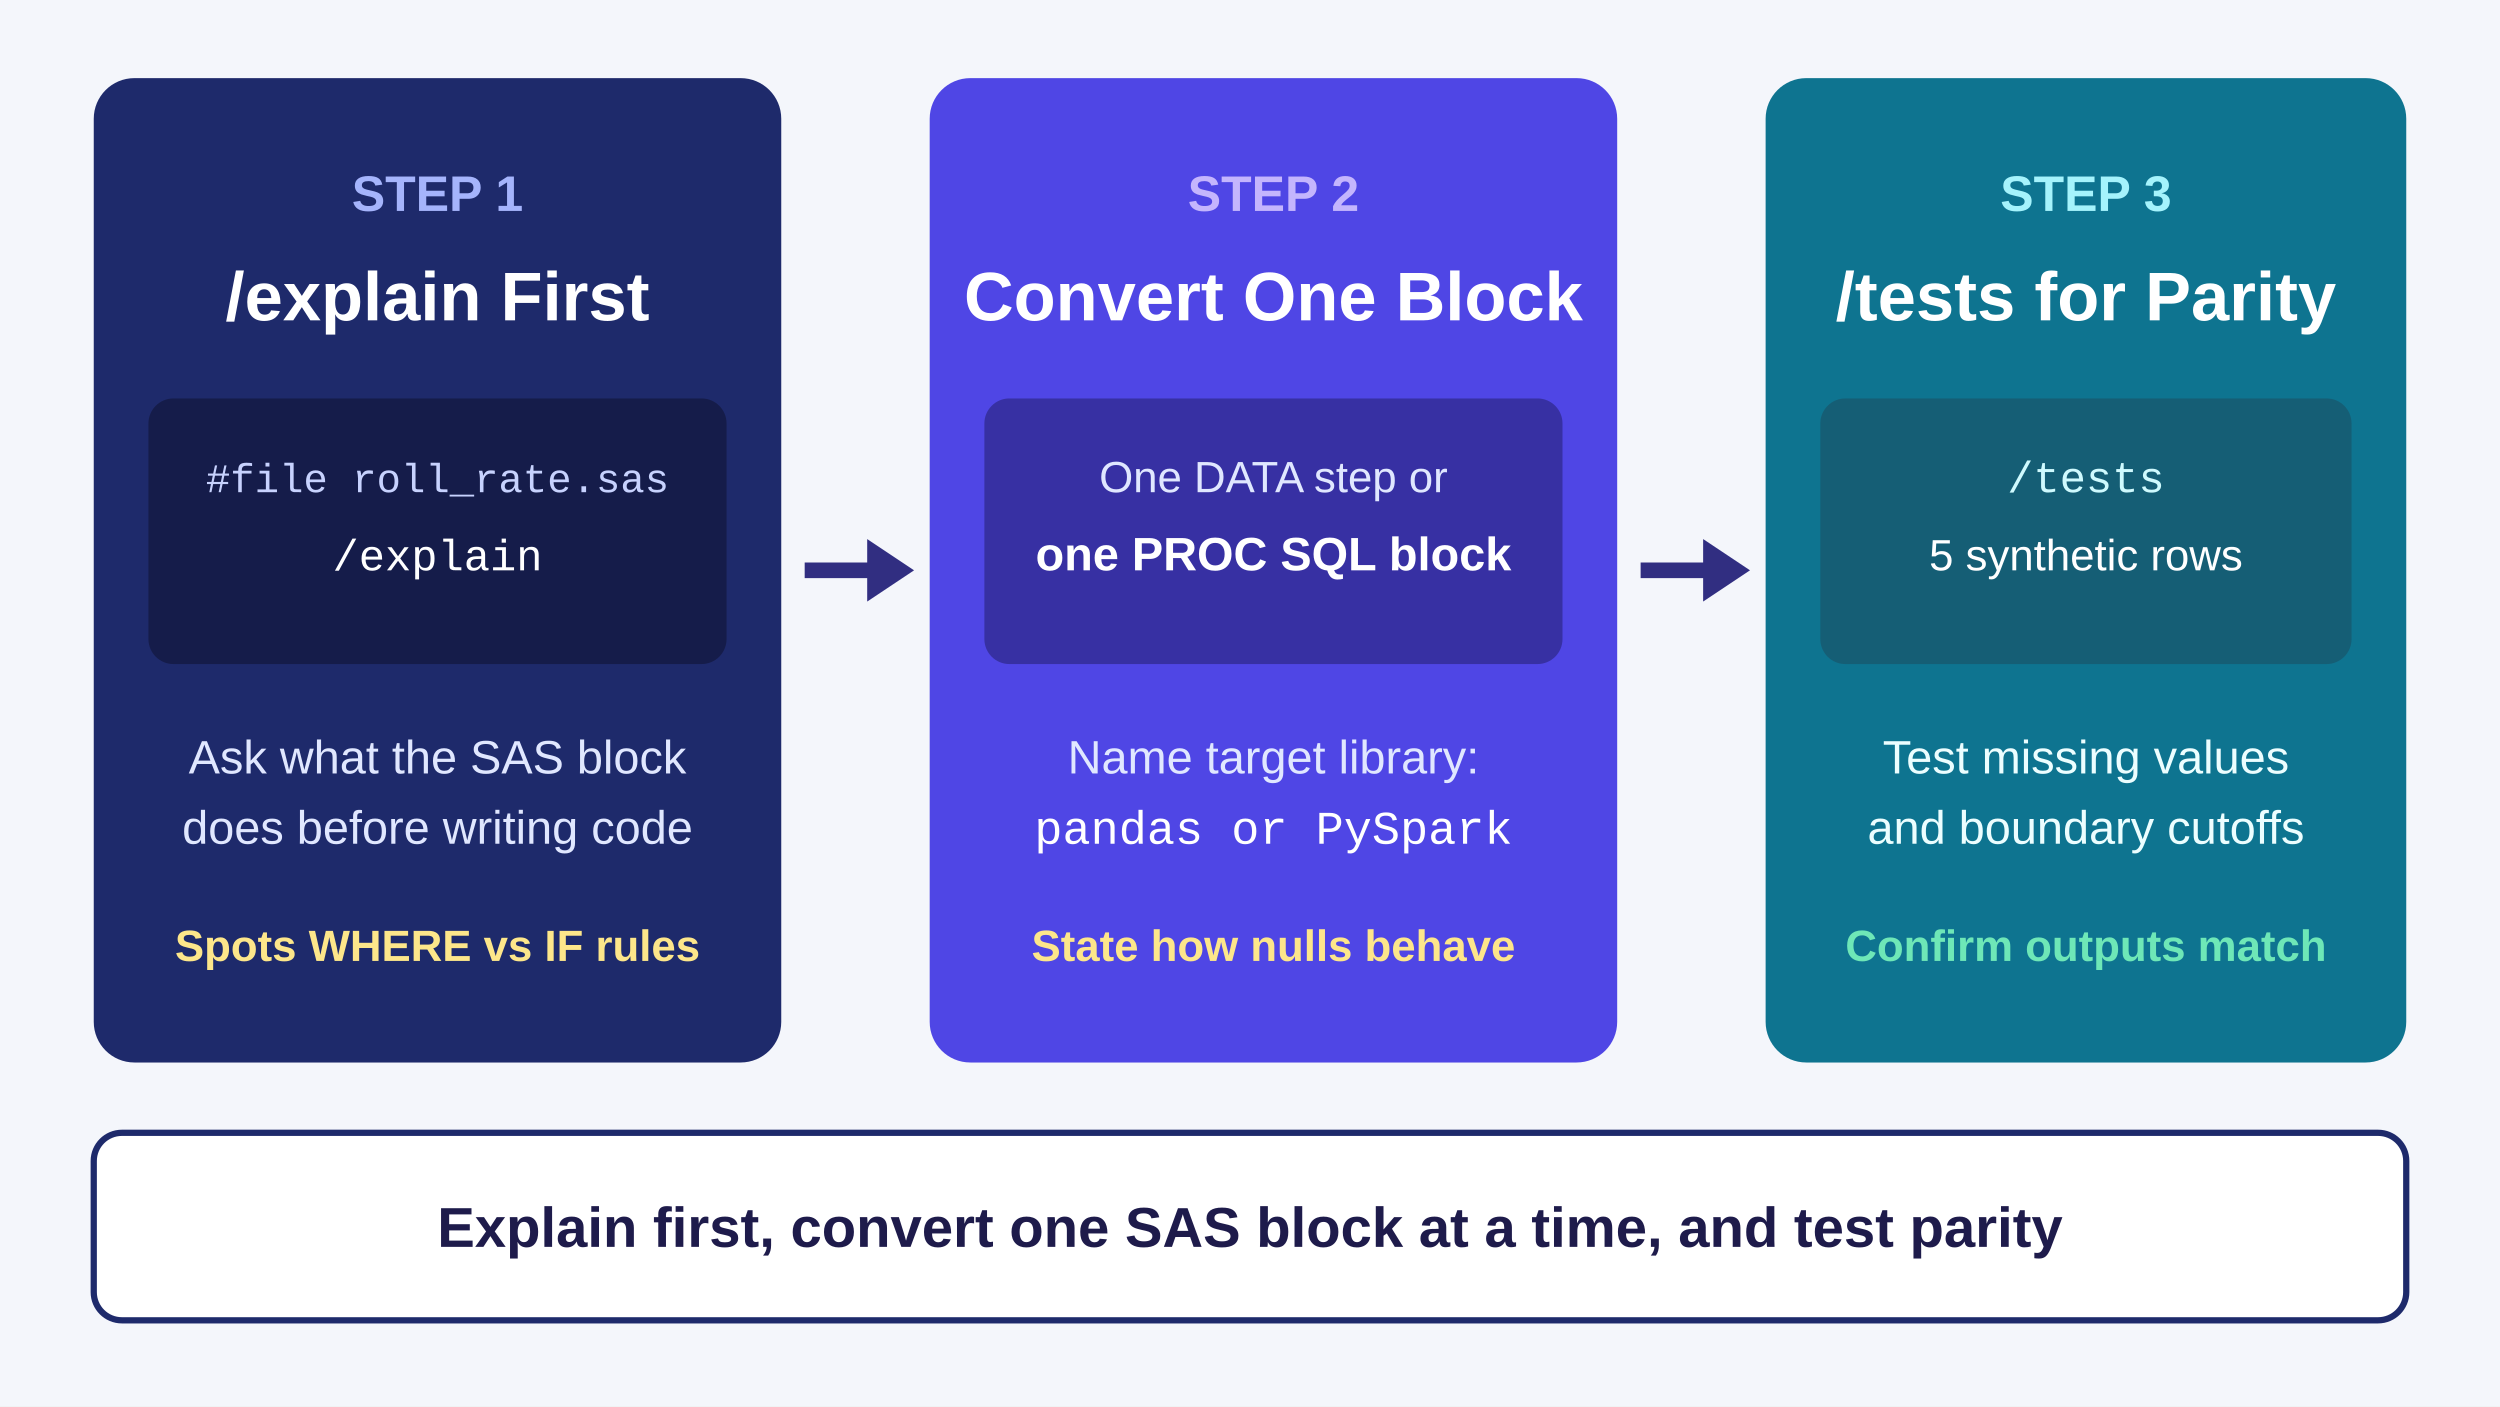
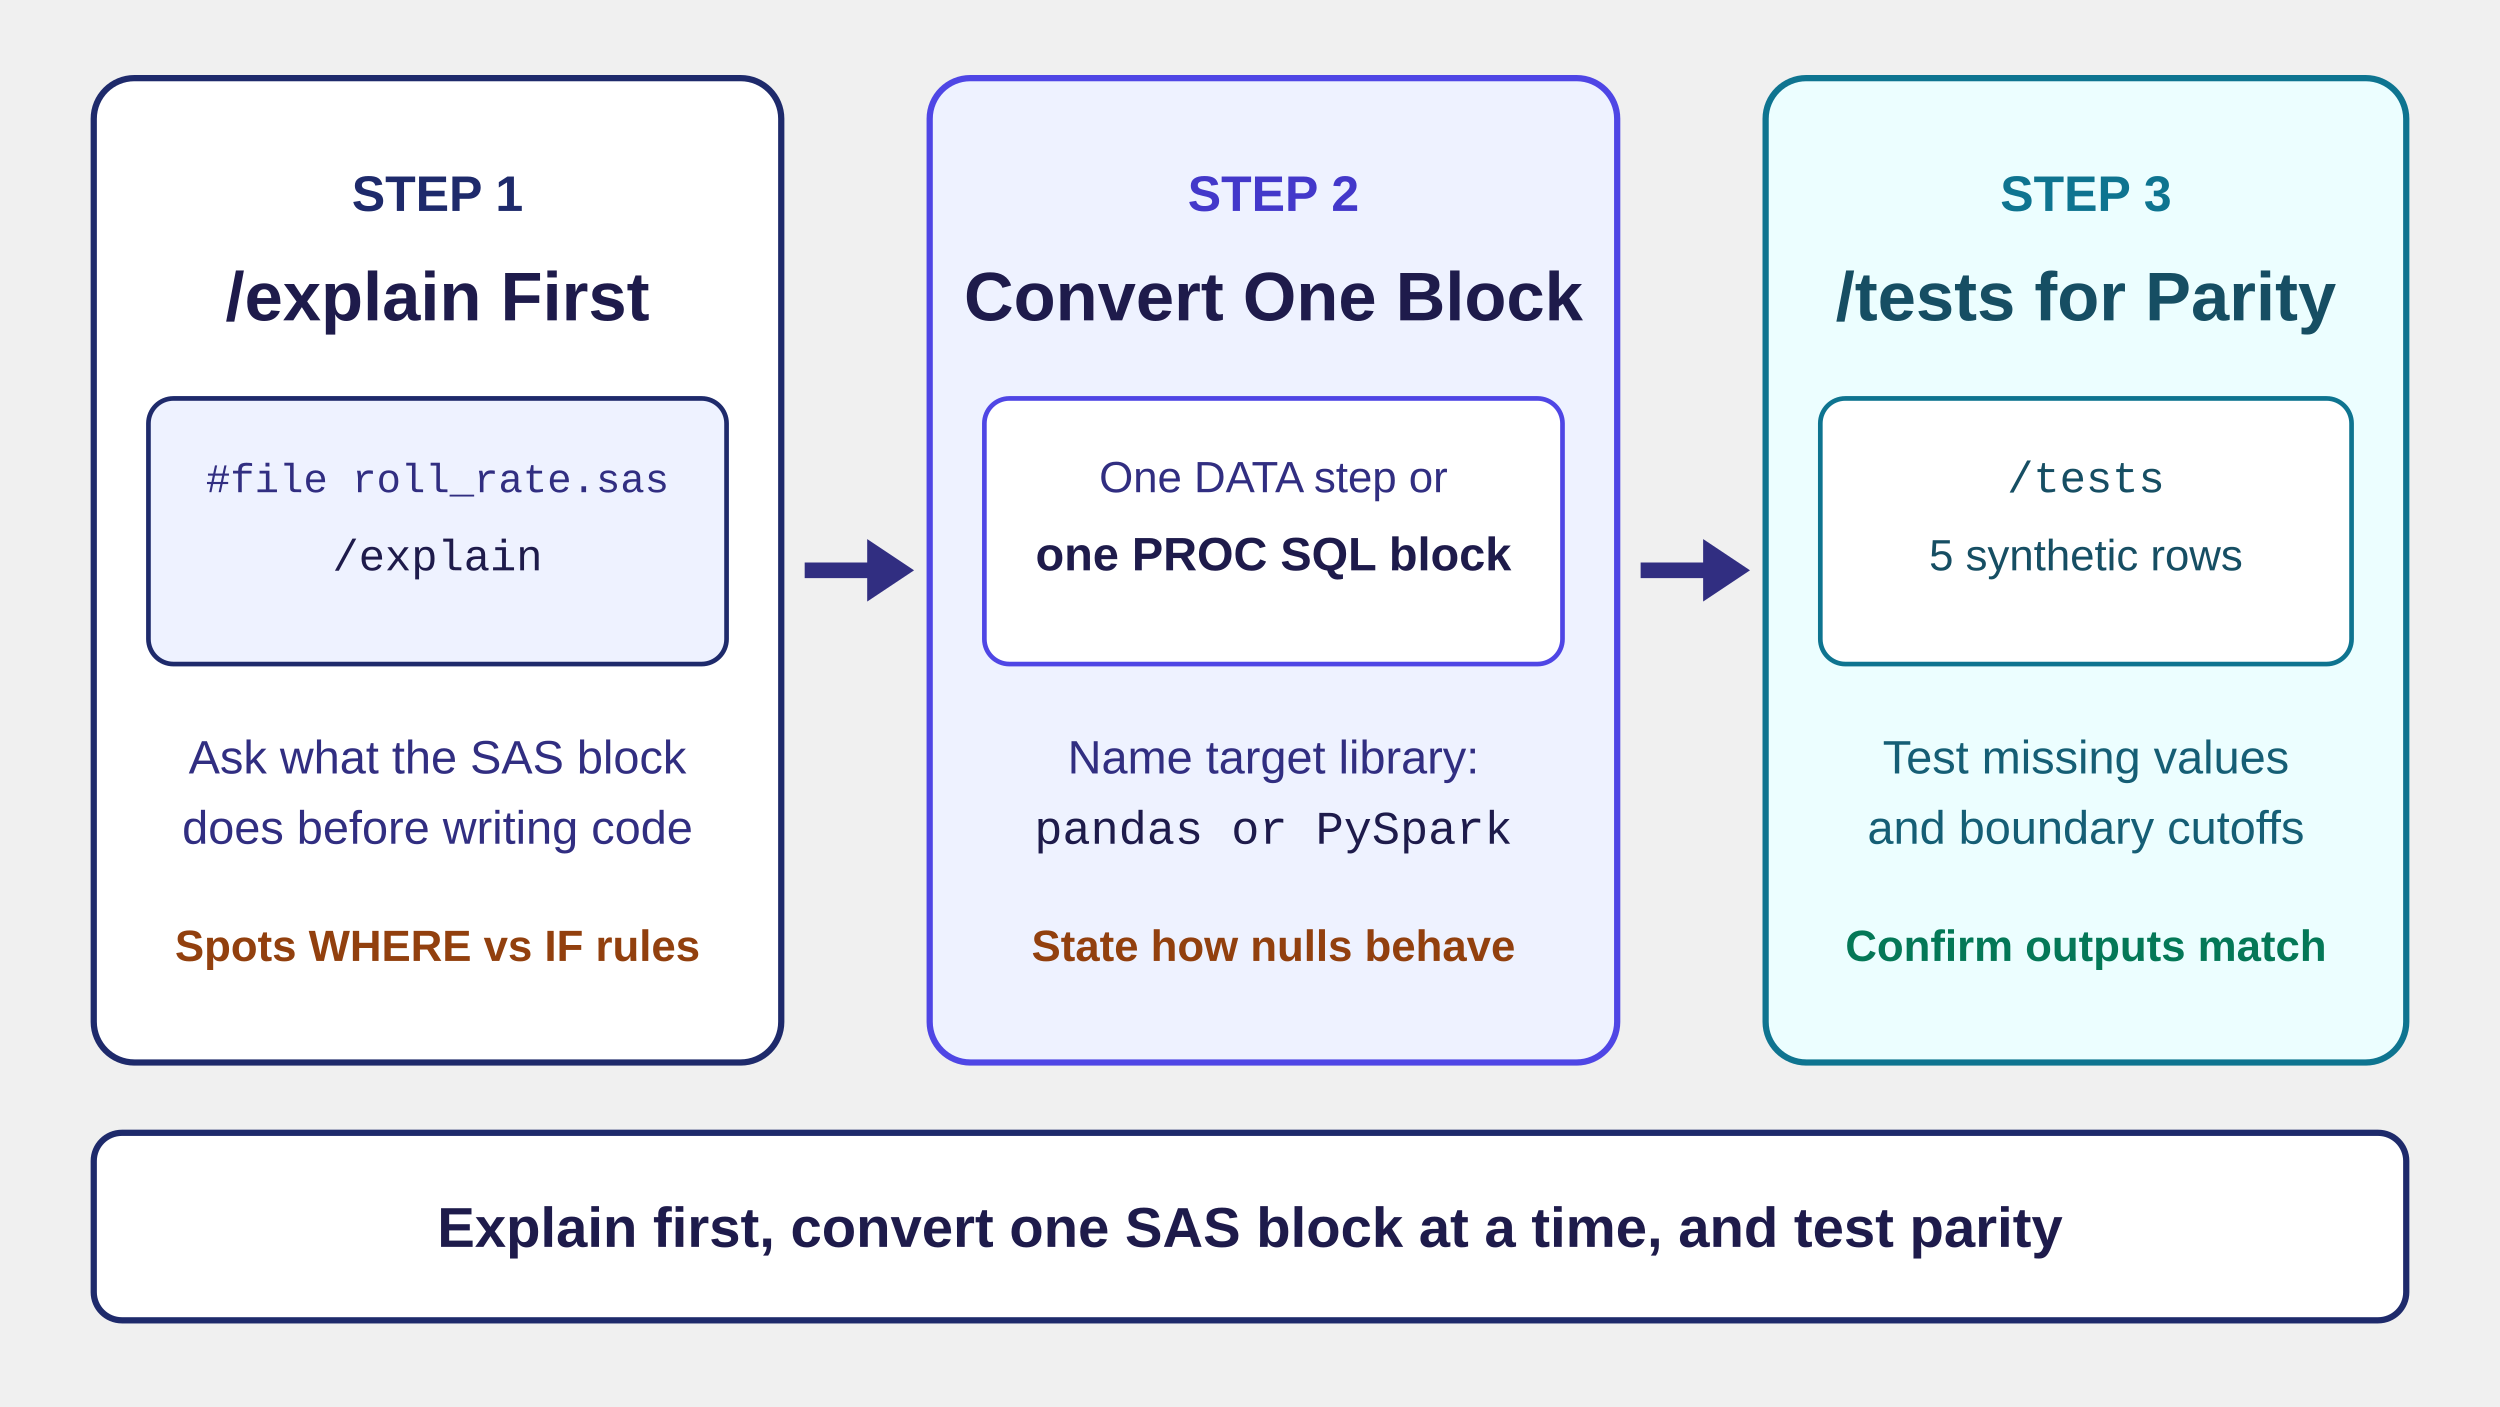
<svg xmlns="http://www.w3.org/2000/svg" width="1600" height="900" viewBox="0 0 1600 900" role="img" aria-label="Three-step workflow to translate SAS to Python with Copilot">
-   <rect width="1600" height="900" fill="#F4F6FB" />
-   <rect x="60" y="50" width="440" height="630" rx="26" fill="#1E2A6B" />
-   <text x="280" y="135" text-anchor="middle" fill="#A5B4FC" font-family="Arial, Helvetica, sans-serif" font-size="32" font-weight="700">STEP 1</text>
-   <text x="280" y="205" text-anchor="middle" fill="#FFFFFF" font-family="Arial, Helvetica, sans-serif" font-size="44" font-weight="700">/explain First</text>
-   <rect x="95" y="255" width="370" height="170" rx="16" fill="#151C4A" />
-   <text x="280" y="315" text-anchor="middle" fill="#C7D2FE" font-family="Courier New, monospace" font-size="26">#file roll_rate.sas</text>
-   <text x="280" y="365" text-anchor="middle" fill="#FFFFFF" font-family="Courier New, monospace" font-size="28">/explain</text>
-   <text x="280" y="495" text-anchor="middle" fill="#E0E7FF" font-family="Arial, Helvetica, sans-serif" font-size="30">Ask what the SAS block</text>
-   <text x="280" y="540" text-anchor="middle" fill="#E0E7FF" font-family="Arial, Helvetica, sans-serif" font-size="30">does before writing code</text>
-   <text x="280" y="615" text-anchor="middle" fill="#FDE68A" font-family="Arial, Helvetica, sans-serif" font-size="28" font-weight="700">Spots WHERE vs IF rules</text>
+   <rect x="60" y="50" width="440" height="630" rx="26" fill="#FFFFFF" stroke="#1E2A6B" stroke-width="4" />
+   <text x="280" y="135" text-anchor="middle" fill="#1E2A6B" font-family="Arial, Helvetica, sans-serif" font-size="32" font-weight="700">STEP 1</text>
+   <text x="280" y="205" text-anchor="middle" fill="#1E1B4B" font-family="Arial, Helvetica, sans-serif" font-size="44" font-weight="700">/explain First</text>
+   <rect x="95" y="255" width="370" height="170" rx="16" fill="#EEF2FF" stroke="#1E2A6B" stroke-width="3" />
+   <text x="280" y="315" text-anchor="middle" fill="#312E81" font-family="Courier New, monospace" font-size="26">#file roll_rate.sas</text>
+   <text x="280" y="365" text-anchor="middle" fill="#1E1B4B" font-family="Courier New, monospace" font-size="28">/explain</text>
+   <text x="280" y="495" text-anchor="middle" fill="#312E81" font-family="Arial, Helvetica, sans-serif" font-size="30">Ask what the SAS block</text>
+   <text x="280" y="540" text-anchor="middle" fill="#312E81" font-family="Arial, Helvetica, sans-serif" font-size="30">does before writing code</text>
+   <text x="280" y="615" text-anchor="middle" fill="#92400E" font-family="Arial, Helvetica, sans-serif" font-size="28" font-weight="700">Spots WHERE vs IF rules</text>
  <path d="M515 365 H565" stroke="#312E81" stroke-width="10" fill="none" />
  <polygon points="585,365 555,345 555,385" fill="#312E81" />
-   <rect x="595" y="50" width="440" height="630" rx="26" fill="#4F46E5" />
-   <text x="815" y="135" text-anchor="middle" fill="#C4B5FD" font-family="Arial, Helvetica, sans-serif" font-size="32" font-weight="700">STEP 2</text>
-   <text x="815" y="205" text-anchor="middle" fill="#FFFFFF" font-family="Arial, Helvetica, sans-serif" font-size="44" font-weight="700">Convert One Block</text>
-   <rect x="630" y="255" width="370" height="170" rx="16" fill="#3730A3" />
-   <text x="815" y="315" text-anchor="middle" fill="#E0E7FF" font-family="Arial, Helvetica, sans-serif" font-size="28">One DATA step or</text>
-   <text x="815" y="365" text-anchor="middle" fill="#FFFFFF" font-family="Arial, Helvetica, sans-serif" font-size="30" font-weight="700">one PROC SQL block</text>
-   <text x="815" y="495" text-anchor="middle" fill="#E0E7FF" font-family="Arial, Helvetica, sans-serif" font-size="30">Name target library:</text>
-   <text x="815" y="540" text-anchor="middle" fill="#FFFFFF" font-family="Courier New, monospace" font-size="30">pandas or PySpark</text>
-   <text x="815" y="615" text-anchor="middle" fill="#FDE68A" font-family="Arial, Helvetica, sans-serif" font-size="28" font-weight="700">State how nulls behave</text>
+   <rect x="595" y="50" width="440" height="630" rx="26" fill="#EEF2FF" stroke="#4F46E5" stroke-width="4" />
+   <text x="815" y="135" text-anchor="middle" fill="#4338CA" font-family="Arial, Helvetica, sans-serif" font-size="32" font-weight="700">STEP 2</text>
+   <text x="815" y="205" text-anchor="middle" fill="#1E1B4B" font-family="Arial, Helvetica, sans-serif" font-size="44" font-weight="700">Convert One Block</text>
+   <rect x="630" y="255" width="370" height="170" rx="16" fill="#FFFFFF" stroke="#4F46E5" stroke-width="3" />
+   <text x="815" y="315" text-anchor="middle" fill="#312E81" font-family="Arial, Helvetica, sans-serif" font-size="28">One DATA step or</text>
+   <text x="815" y="365" text-anchor="middle" fill="#1E1B4B" font-family="Arial, Helvetica, sans-serif" font-size="30" font-weight="700">one PROC SQL block</text>
+   <text x="815" y="495" text-anchor="middle" fill="#312E81" font-family="Arial, Helvetica, sans-serif" font-size="30">Name target library:</text>
+   <text x="815" y="540" text-anchor="middle" fill="#1E1B4B" font-family="Courier New, monospace" font-size="30">pandas or PySpark</text>
+   <text x="815" y="615" text-anchor="middle" fill="#92400E" font-family="Arial, Helvetica, sans-serif" font-size="28" font-weight="700">State how nulls behave</text>
  <path d="M1050 365 H1100" stroke="#312E81" stroke-width="10" fill="none" />
  <polygon points="1120,365 1090,345 1090,385" fill="#312E81" />
-   <rect x="1130" y="50" width="410" height="630" rx="26" fill="#0E7490" />
-   <text x="1335" y="135" text-anchor="middle" fill="#A5F3FC" font-family="Arial, Helvetica, sans-serif" font-size="32" font-weight="700">STEP 3</text>
-   <text x="1335" y="205" text-anchor="middle" fill="#FFFFFF" font-family="Arial, Helvetica, sans-serif" font-size="44" font-weight="700">/tests for Parity</text>
-   <rect x="1165" y="255" width="340" height="170" rx="16" fill="#155E75" />
-   <text x="1335" y="315" text-anchor="middle" fill="#CFFAFE" font-family="Courier New, monospace" font-size="28">/tests</text>
-   <text x="1335" y="365" text-anchor="middle" fill="#FFFFFF" font-family="Arial, Helvetica, sans-serif" font-size="28">5 synthetic rows</text>
-   <text x="1335" y="495" text-anchor="middle" fill="#ECFEFF" font-family="Arial, Helvetica, sans-serif" font-size="30">Test missing values</text>
-   <text x="1335" y="540" text-anchor="middle" fill="#ECFEFF" font-family="Arial, Helvetica, sans-serif" font-size="30">and boundary cutoffs</text>
-   <text x="1335" y="615" text-anchor="middle" fill="#6EE7B7" font-family="Arial, Helvetica, sans-serif" font-size="28" font-weight="700">Confirm outputs match</text>
+   <rect x="1130" y="50" width="410" height="630" rx="26" fill="#ECFEFF" stroke="#0E7490" stroke-width="4" />
+   <text x="1335" y="135" text-anchor="middle" fill="#0E7490" font-family="Arial, Helvetica, sans-serif" font-size="32" font-weight="700">STEP 3</text>
+   <text x="1335" y="205" text-anchor="middle" fill="#164E63" font-family="Arial, Helvetica, sans-serif" font-size="44" font-weight="700">/tests for Parity</text>
+   <rect x="1165" y="255" width="340" height="170" rx="16" fill="#FFFFFF" stroke="#0E7490" stroke-width="3" />
+   <text x="1335" y="315" text-anchor="middle" fill="#164E63" font-family="Courier New, monospace" font-size="28">/tests</text>
+   <text x="1335" y="365" text-anchor="middle" fill="#164E63" font-family="Arial, Helvetica, sans-serif" font-size="28">5 synthetic rows</text>
+   <text x="1335" y="495" text-anchor="middle" fill="#155E75" font-family="Arial, Helvetica, sans-serif" font-size="30">Test missing values</text>
+   <text x="1335" y="540" text-anchor="middle" fill="#155E75" font-family="Arial, Helvetica, sans-serif" font-size="30">and boundary cutoffs</text>
+   <text x="1335" y="615" text-anchor="middle" fill="#047857" font-family="Arial, Helvetica, sans-serif" font-size="28" font-weight="700">Confirm outputs match</text>
  <rect x="60" y="725" width="1480" height="120" rx="18" fill="#FFFFFF" stroke="#1E2A6B" stroke-width="4" />
  <text x="800" y="798" text-anchor="middle" fill="#1E1B4B" font-family="Arial, Helvetica, sans-serif" font-size="36" font-weight="700">Explain first, convert one SAS block at a time, and test parity</text>
</svg>
